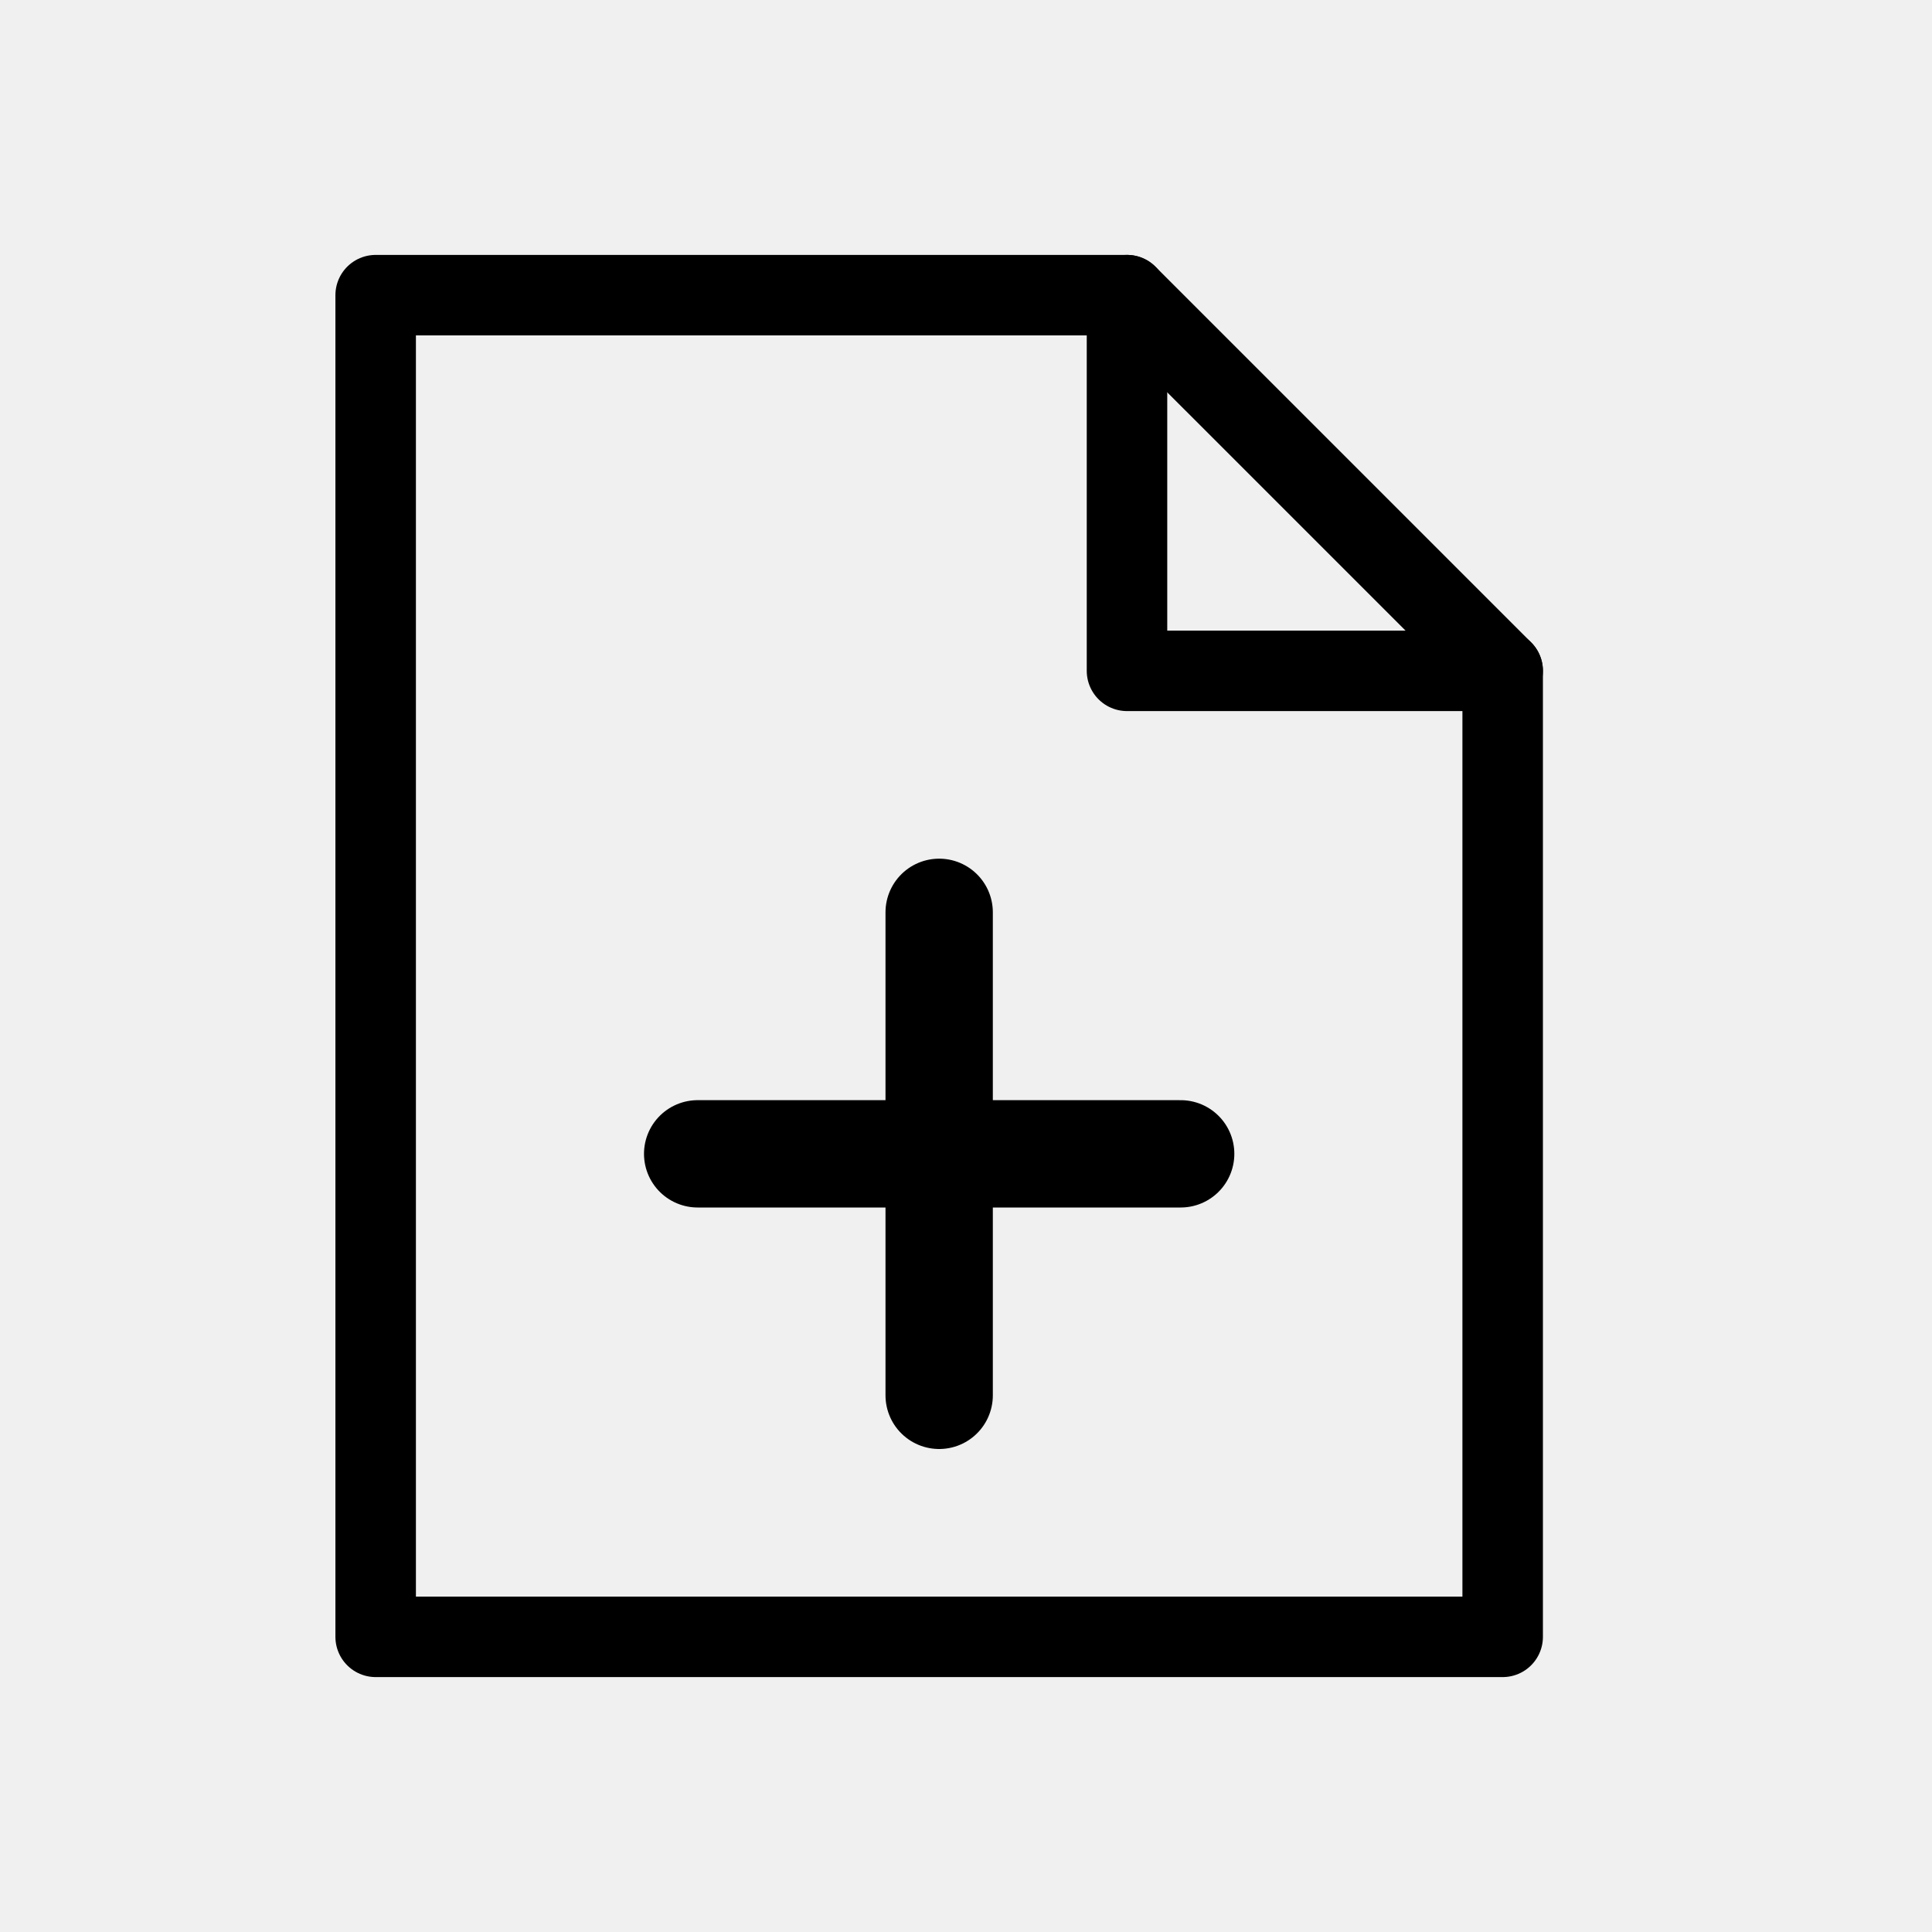
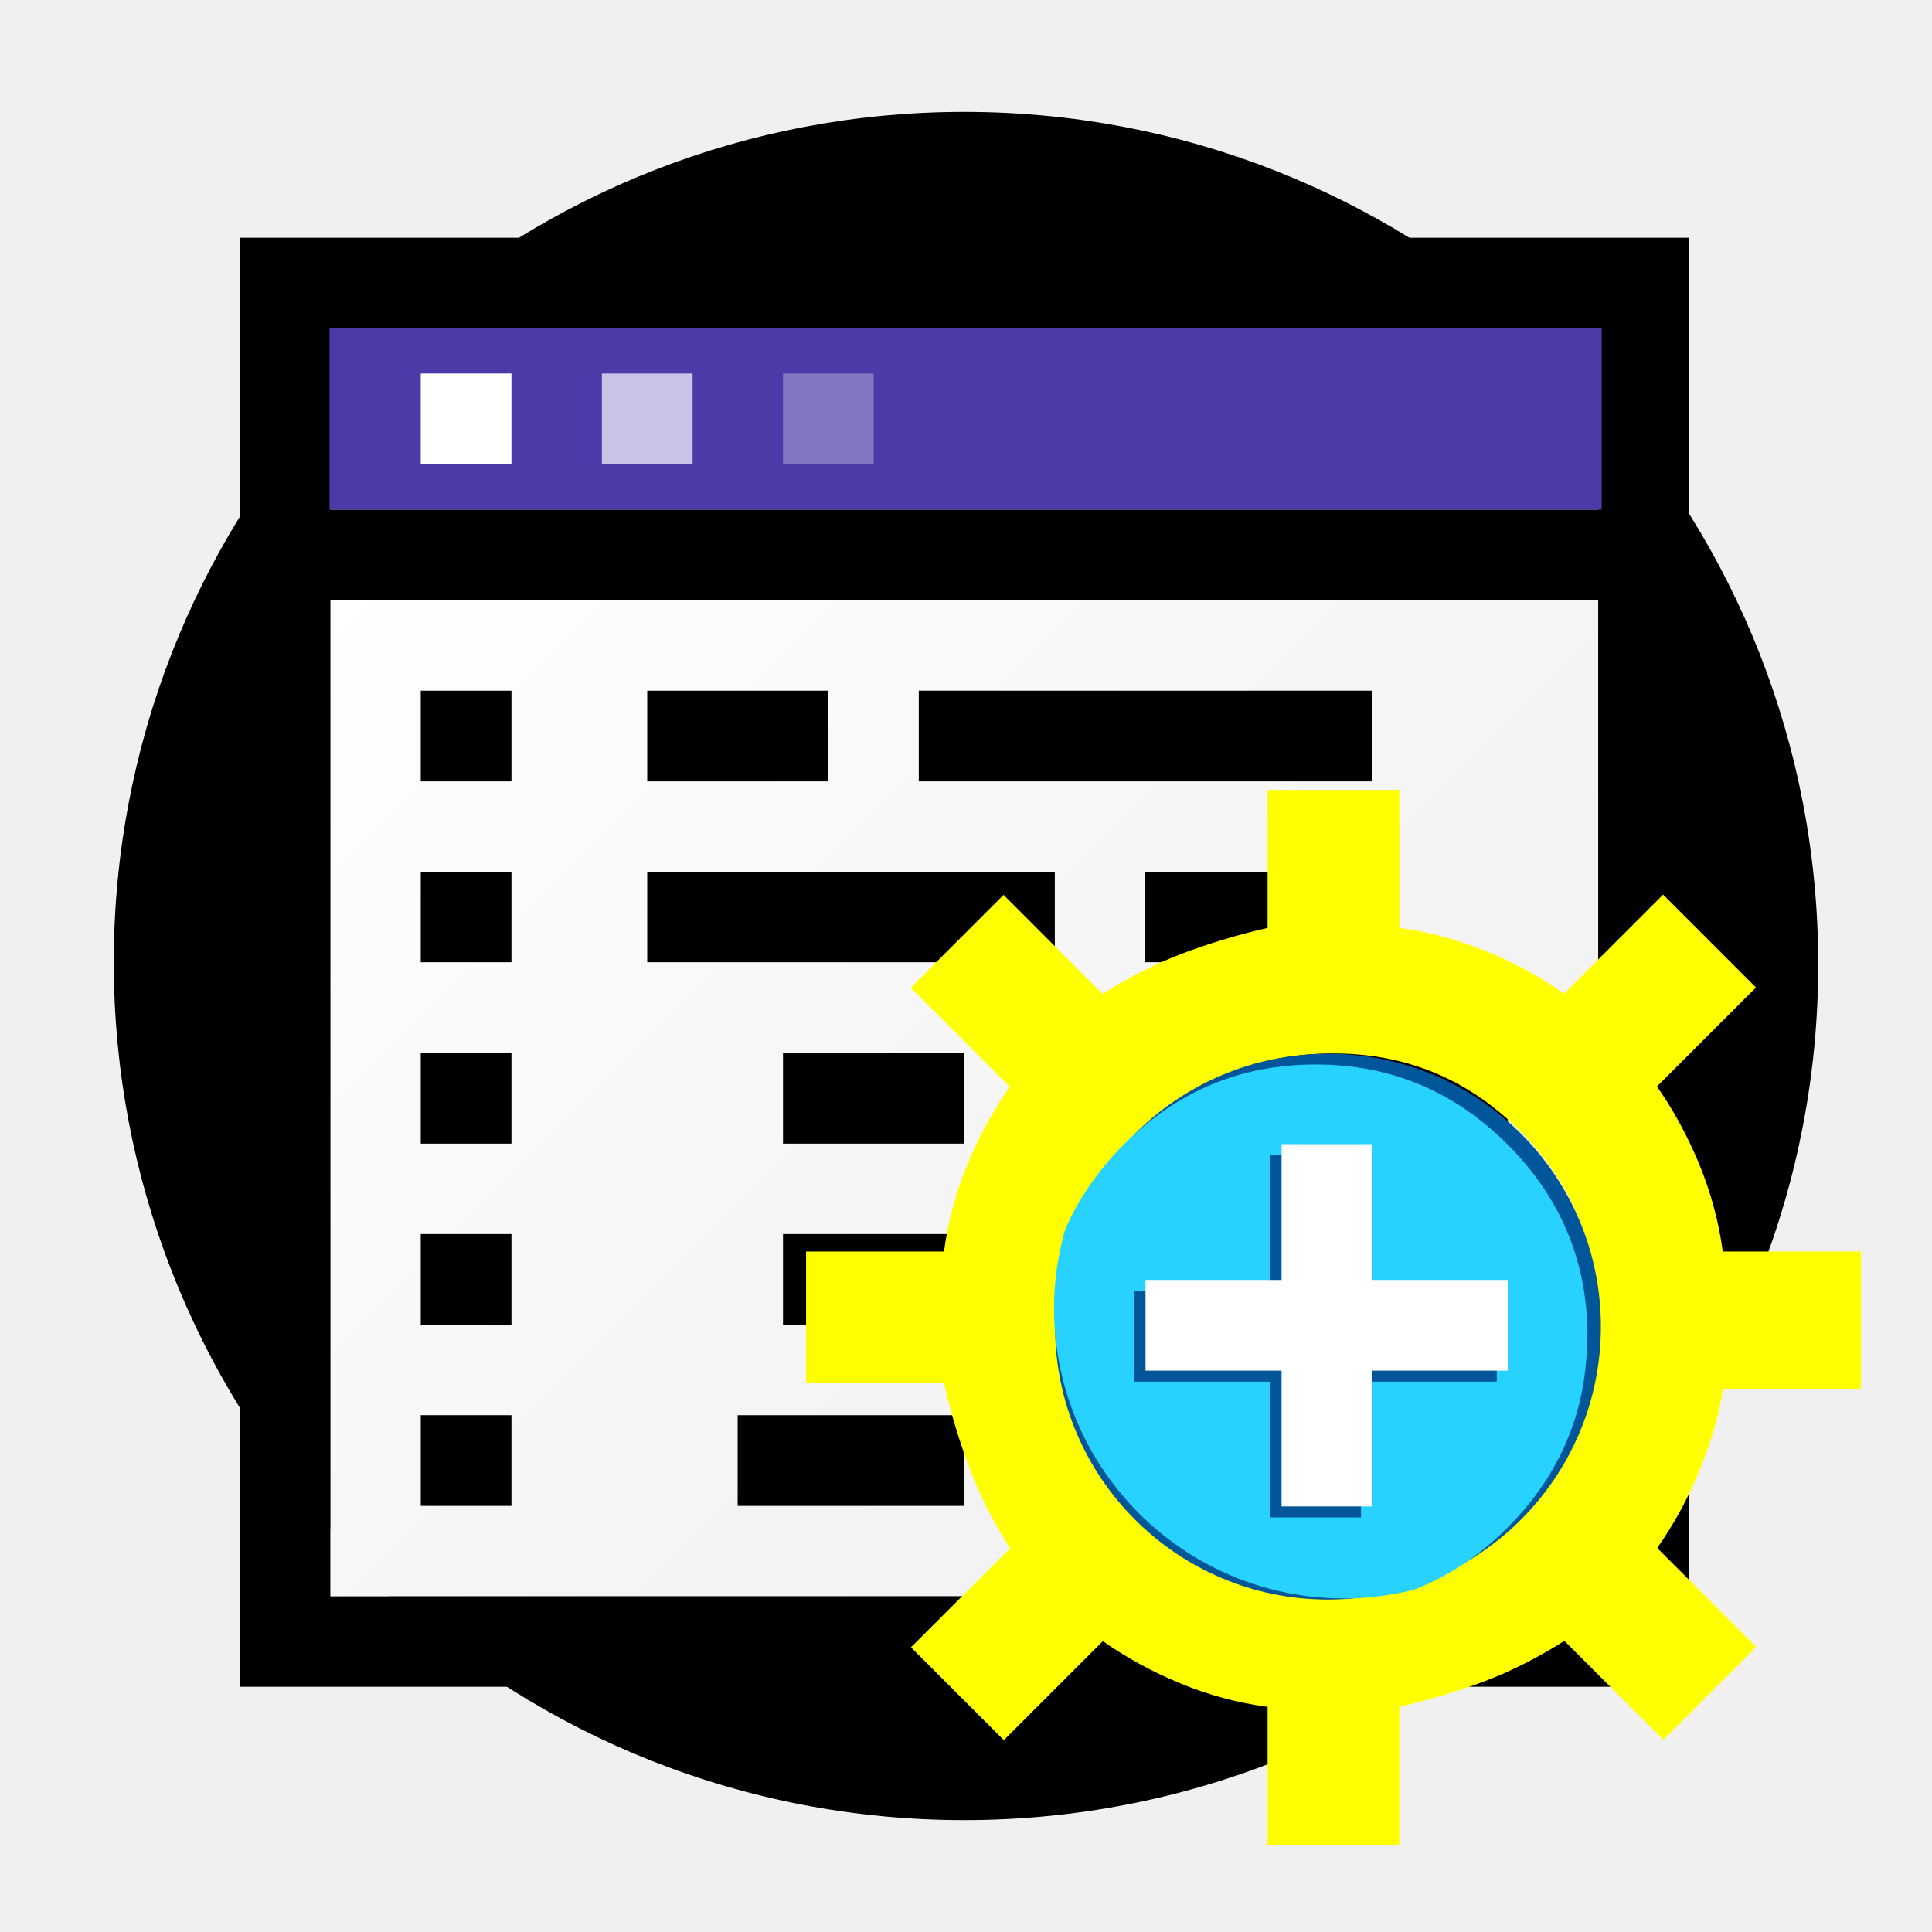
- <svg xmlns="http://www.w3.org/2000/svg" id="comp-new" viewBox="0 0 72 72">
-   <path d="M14 11 L42 11 L56 25 L56 61 L14 61 Z" fill="none" stroke="#000" stroke-width="3" stroke-linejoin="round" />
-   <polyline points="42,11 42,25 56,25" fill="none" stroke="#000" stroke-width="3" stroke-linecap="round" stroke-linejoin="round" />
-   <line x1="35" y1="34" x2="35" y2="52" stroke="#000" stroke-width="4" stroke-linecap="round" />
-   <line x1="26" y1="43" x2="44" y2="43" stroke="#000" stroke-width="4" stroke-linecap="round" />
+ <svg xmlns="http://www.w3.org/2000/svg" viewBox="0 0 72 72">
+   <defs>
+     <style>
+       .cls-1 {
+         fill: #005698;
+       }
+ 
+       .cls-2 {
+         fill: url(#linear-gradient);
+       }
+ 
+       .cls-3 {
+         opacity: .3;
+       }
+ 
+       .cls-3, .cls-4, .cls-5 {
+         fill: #fff;
+       }
+ 
+       .cls-4 {
+         opacity: .7;
+       }
+ 
+       .cls-6 {
+         fill: #ff0;
+       }
+ 
+       .cls-7 {
+         fill: #4b3aa8;
+       }
+ 
+       .cls-8 {
+         fill: #27d2ff;
+       }
+     </style>
+     <linearGradient id="linear-gradient" x1="14.83" y1="19.83" x2="57.05" y2="62.05" gradientUnits="userSpaceOnUse">
+       <stop offset="0" stop-color="#fff" />
+       <stop offset="0" stop-color="#fff" stop-opacity=".99" />
+       <stop offset=".23" stop-color="#fff" stop-opacity=".69" />
+       <stop offset=".43" stop-color="#fff" stop-opacity=".45" />
+       <stop offset=".62" stop-color="#fff" stop-opacity=".25" />
+       <stop offset=".78" stop-color="#fff" stop-opacity=".12" />
+       <stop offset=".91" stop-color="#fff" stop-opacity=".03" />
+       <stop offset="1" stop-color="#fff" stop-opacity="0" />
+     </linearGradient>
+   </defs>
+   <g id="c-wings">
+     <path d="M35.93,67.83c8.26,0,15.78-3.16,21.42-8.34H14.51c5.64,5.18,13.16,8.34,21.42,8.34Z" />
+     <path d="M35.93,4.17c-8.11,0-15.51,3.05-21.12,8.07h42.24c-5.61-5.02-13-8.07-21.12-8.07Z" />
+     <path d="M67.76,35.94c0-8.18-3.1-15.63-8.18-21.25v42.5c5.08-5.62,8.18-13.07,8.18-21.25Z" />
+     <path d="M4.24,35.86c0,8.11,3.05,15.51,8.07,21.12V14.74c-5.02,5.61-8.07,13.01-8.07,21.12Z" />
+   </g>
+   <g id="c-white">
+     <rect class="cls-2" x="12.31" y="22.36" width="47.27" height="37.16" />
+   </g>
+   <g id="comp-new">
+     <path d="M8.93,8.86h54v54H8.93V8.86ZM12.31,18.99h47.25v-6.75H12.31v6.75ZM12.31,59.49h47.25V22.36H12.31v37.12ZM15.68,25.74h3.38v3.38h-3.38v-3.38ZM15.68,32.49h3.38v3.37h-3.38v-3.37ZM15.68,39.24h3.38v3.38h-3.38v-3.38ZM15.68,45.99h3.38v3.38h-3.38v-3.38ZM15.68,52.74h3.38v3.38h-3.38v-3.38ZM24.12,25.74h6.75v3.38h-6.75v-3.38ZM24.12,32.49h15.19v3.37h-15.19v-3.37ZM27.49,52.74h8.44v3.38h-8.44v-3.38ZM29.18,39.24h6.75v3.38h-6.75v-3.38ZM29.18,45.99h6.75v3.38h-6.75v-3.38ZM34.24,25.74h16.88v3.38h-16.88v-3.38ZM39.31,39.24h16.88v3.38h-16.88v-3.38ZM39.31,45.99h15.19v3.38h-15.19v-3.38ZM39.31,52.74h11.81v3.38h-11.81v-3.38ZM42.68,32.49h5.06v3.37h-5.06v-3.37Z" />
+     <path class="cls-6" d="M64.2,46.63c-.15-1.13-.45-2.21-.88-3.26-.44-1.05-.96-2.01-1.57-2.88l3.69-3.69-3.46-3.46-3.69,3.69c-.87-.61-1.83-1.14-2.88-1.57-1.05-.43-2.14-.73-3.26-.88v-5.14h-4.91v5.14c-1.13.26-2.19.58-3.19.96-1,.38-1.98.88-2.96,1.5l-3.69-3.69-3.46,3.46,3.69,3.69c-.61.87-1.14,1.83-1.57,2.88-.44,1.05-.73,2.14-.88,3.26h-5.14v4.91h5.14c.26,1.13.58,2.19.96,3.19.38,1,.88,1.98,1.5,2.96l-3.69,3.69,3.46,3.46,3.69-3.69c.87.61,1.83,1.14,2.88,1.57,1.05.44,2.14.73,3.26.88v5.14h4.91v-5.14c1.12-.26,2.19-.58,3.19-.96s1.98-.88,2.96-1.5l3.69,3.69,3.46-3.46-3.69-3.69c.61-.87,1.14-1.83,1.57-2.88.43-1.05.73-2.06.88-3.03h5.14v-5.14h-5.14ZM56.64,56.04c-1.92,1.92-4.24,2.88-6.95,2.88s-5.03-.96-6.95-2.88c-1.92-1.92-2.88-4.24-2.88-6.95s.96-5.03,2.88-6.95c1.92-1.92,4.23-2.88,6.95-2.88s5.03.96,6.95,2.88c1.92,1.92,2.88,4.24,2.88,6.95s-.96,5.03-2.88,6.95Z" />
+     <circle class="cls-1" cx="49.49" cy="49.44" r="10.17" />
+     <path class="cls-8" d="M59.16,49.8c0-2.78-.99-5.16-2.98-7.15-1.99-1.99-4.37-2.98-7.15-2.98s-5.16.99-7.15,2.98c-.96.97-1.69,2.03-2.19,3.18-.26.93-.41,1.91-.41,2.92,0,5.98,4.85,10.82,10.82,10.82.89,0,1.75-.12,2.58-.32,1.27-.49,2.44-1.26,3.49-2.31,1.99-1.99,2.98-4.37,2.98-7.15ZM55.78,51.49h-5.06v5.06h-3.38v-5.06h-5.06v-3.38h5.06v-5.06h3.38v5.06h5.06v3.38Z" />
+     <polygon class="cls-5" points="56.19 47.7 51.13 47.7 51.13 42.64 47.76 42.64 47.76 47.7 42.69 47.7 42.69 51.08 47.76 51.08 47.76 56.14 51.13 56.14 51.13 51.08 56.19 51.08 56.19 47.7" />
+   </g>
+   <g id="c-bar">
+     <rect class="cls-7" x="12.28" y="12.24" width="47.41" height="6.75" />
+     <rect class="cls-5" x="15.68" y="13.92" width="3.38" height="3.38" />
+     <rect class="cls-4" x="22.43" y="13.92" width="3.38" height="3.38" />
+     <rect class="cls-3" x="29.18" y="13.92" width="3.38" height="3.38" />
+   </g>
</svg>
